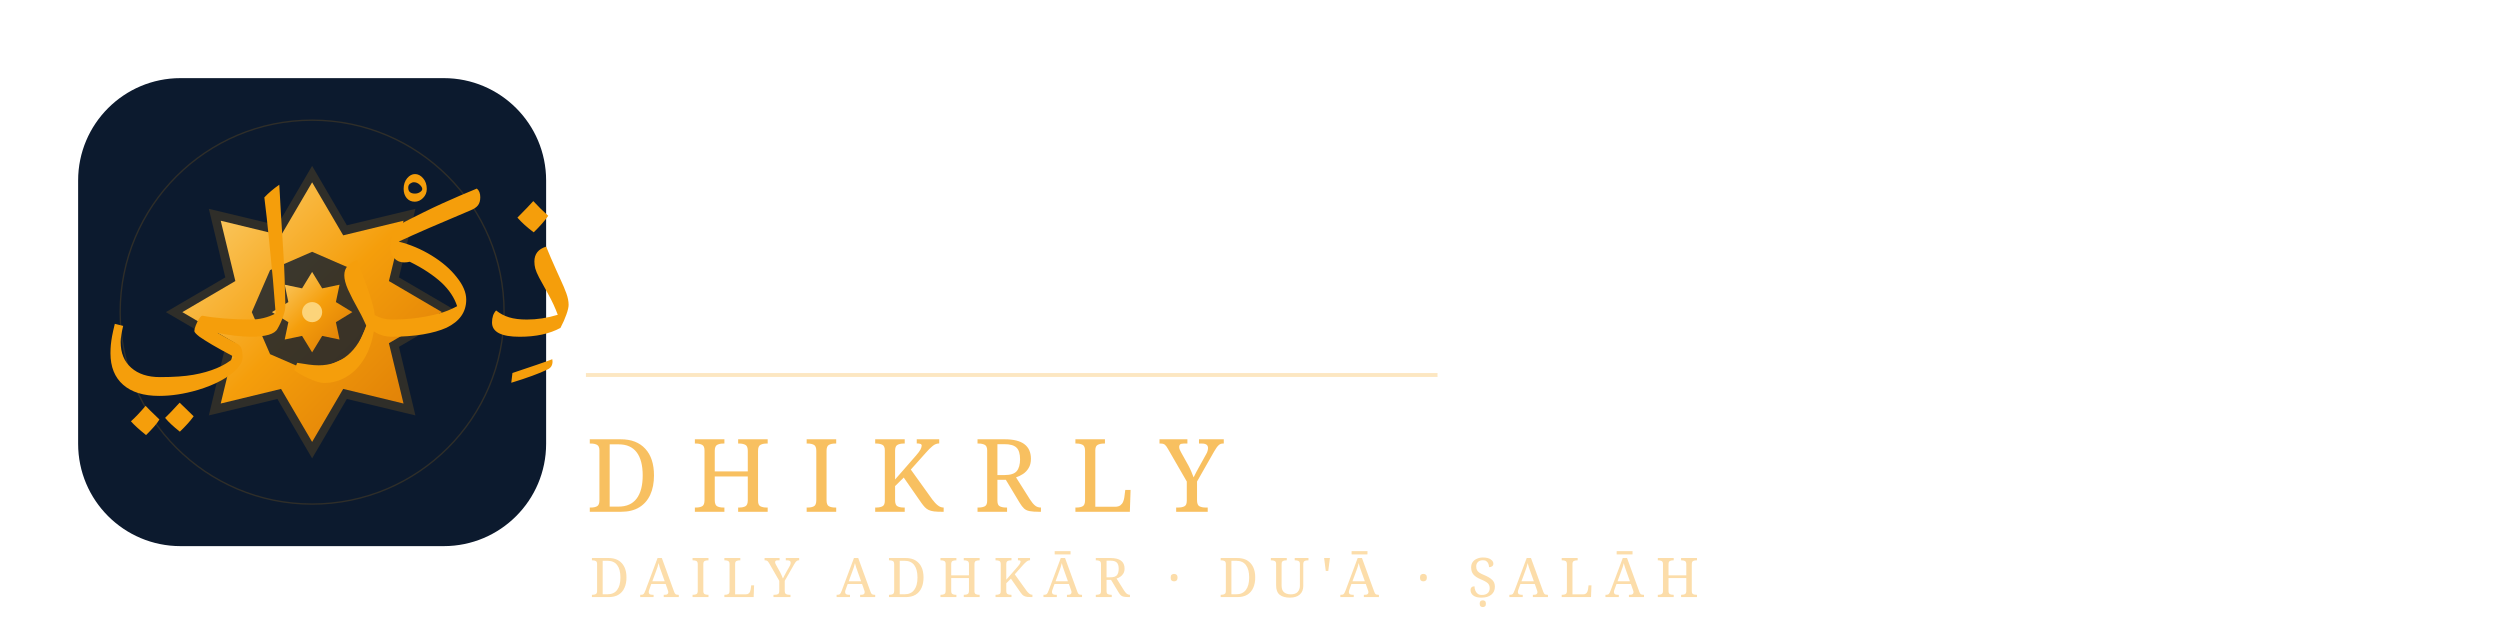
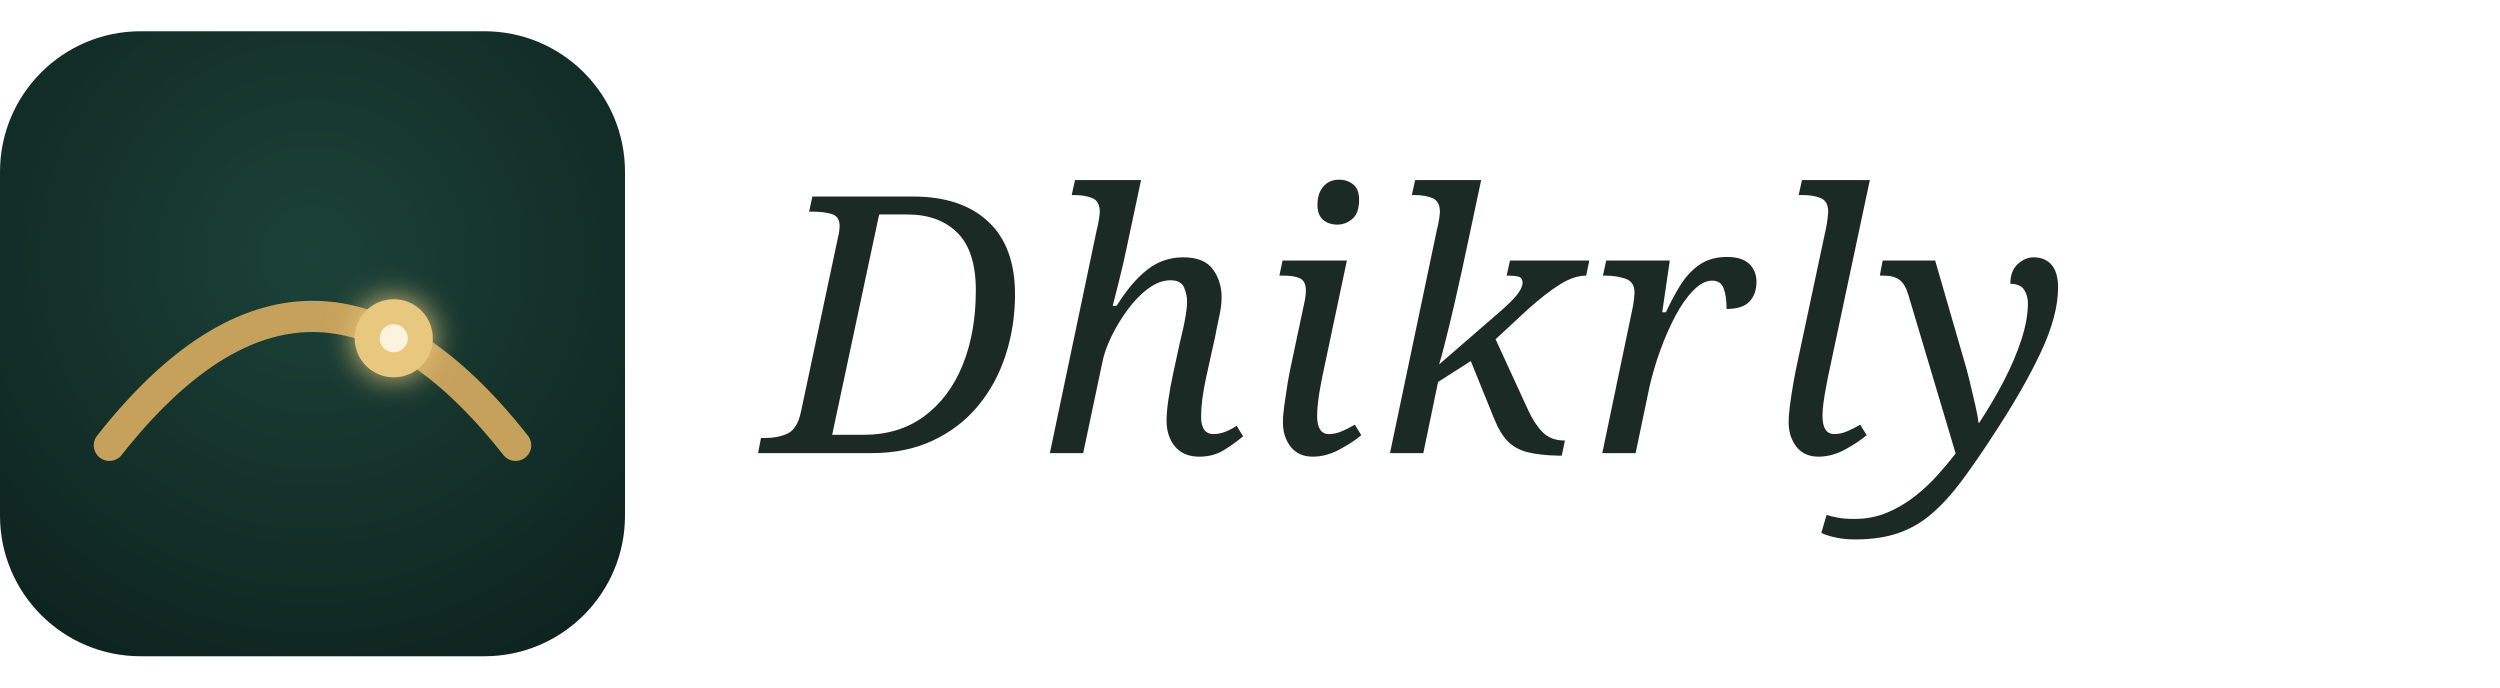
- <svg xmlns="http://www.w3.org/2000/svg" viewBox="0 0 640 160">
+ <svg xmlns="http://www.w3.org/2000/svg" width="320" height="88" viewBox="0 0 320 88">
  <defs>
-     <linearGradient id="gold" x1="0%" y1="0%" x2="100%" y2="100%">
-       <stop offset="0%" stop-color="#fcd47a" />
-       <stop offset="50%" stop-color="#f59e0b" />
-       <stop offset="100%" stop-color="#d97706" />
-     </linearGradient>
+     <radialGradient id="bg" cx="50%" cy="36%" r="78%">
+       <stop offset="0%" stop-color="#1B4238" />
+       <stop offset="100%" stop-color="#0D211D" />
+     </radialGradient>
+     <filter id="glow" x="-200%" y="-200%" width="500%" height="500%">
+       <feGaussianBlur stdDeviation="2" result="b" />
+       <feMerge>
+         <feMergeNode in="b" />
+         <feMergeNode in="SourceGraphic" />
+       </feMerge>
+     </filter>
  </defs>
-   <g transform="translate(20, 20) scale(0.234)">
-     <rect width="512" height="512" rx="112" fill="#0c1a2e" />
-     <circle cx="256" cy="256" r="210" stroke="#f59e0b" stroke-width="1.5" fill="none" opacity="0.15" />
-     <g transform="translate(256,256)">
-       <polygon points="0,-160 38,-95 113,-113 95,-38 160,0 95,38 113,113 38,95 0,160 -38,95 -113,113 -95,38 -160,0 -95,-38 -113,-113 -38,-95" fill="#f59e0b" opacity="0.15" />
-       <polygon points="0,-142 34,-84 100,-100 84,-34 142,0 84,34 100,100 34,84 0,142 -34,84 -100,100 -84,34 -142,0 -84,-34 -100,-100 -34,-84" fill="url(#gold)" />
-       <polygon points="0,-66 46,-46 66,0 46,46 0,66 -46,46 -66,0 -46,-46" fill="#0c1a2e" opacity="0.8" />
-       <polygon points="0,-44 11,-26 30,-30 26,-11 44,0 26,11 30,30 11,26 0,44 -11,26 -30,30 -26,11 -44,0 -26,-11 -30,-30 -11,-26" fill="url(#gold)" />
-       <circle r="11" fill="#fcd47a" />
-     </g>
+   <g transform="translate(0,4)">
+     <rect width="80" height="80" rx="18" fill="url(#bg)" />
+     <path d="M 14 53 Q 40 20 66 53" fill="none" stroke="#C6A15B" stroke-width="4" stroke-linecap="round" />
+     <circle cx="50.4" cy="39.3" r="5" fill="#E8C77E" filter="url(#glow)" />
+     <circle cx="50.4" cy="39.3" r="1.8" fill="#FCF3DE" />
  </g>
-   <g transform="translate(148, 0)">
-     <text x="0" y="72" font-family="'Noto Naskh Arabic', 'Traditional Arabic', Georgia, serif" font-size="58" font-weight="500" fill="#f59e0b" dominant-baseline="middle" direction="rtl">ذِكْرلي</text>
-     <line x1="2" y1="96" x2="220" y2="96" stroke="#f59e0b" stroke-width="1" opacity="0.25" />
-     <text x="2" y="122" font-family="'Crimson Pro', Georgia, serif" font-size="26" font-weight="400" fill="#f59e0b" dominant-baseline="middle" letter-spacing="8" opacity="0.65">DHIKRLY</text>
-     <text x="3" y="148" font-family="'Crimson Pro', Georgia, serif" font-size="14" font-weight="300" fill="#f59e0b" dominant-baseline="middle" letter-spacing="3" opacity="0.35">DAILY ADHKĀR · DU'Ā · ṢALĀH</text>
-   </g>
+   <text x="98" y="58" font-family="'EB Garamond', Georgia, serif" font-style="italic" font-size="46" letter-spacing="1" fill="#1C2A26">Dhikrly</text>
</svg>
